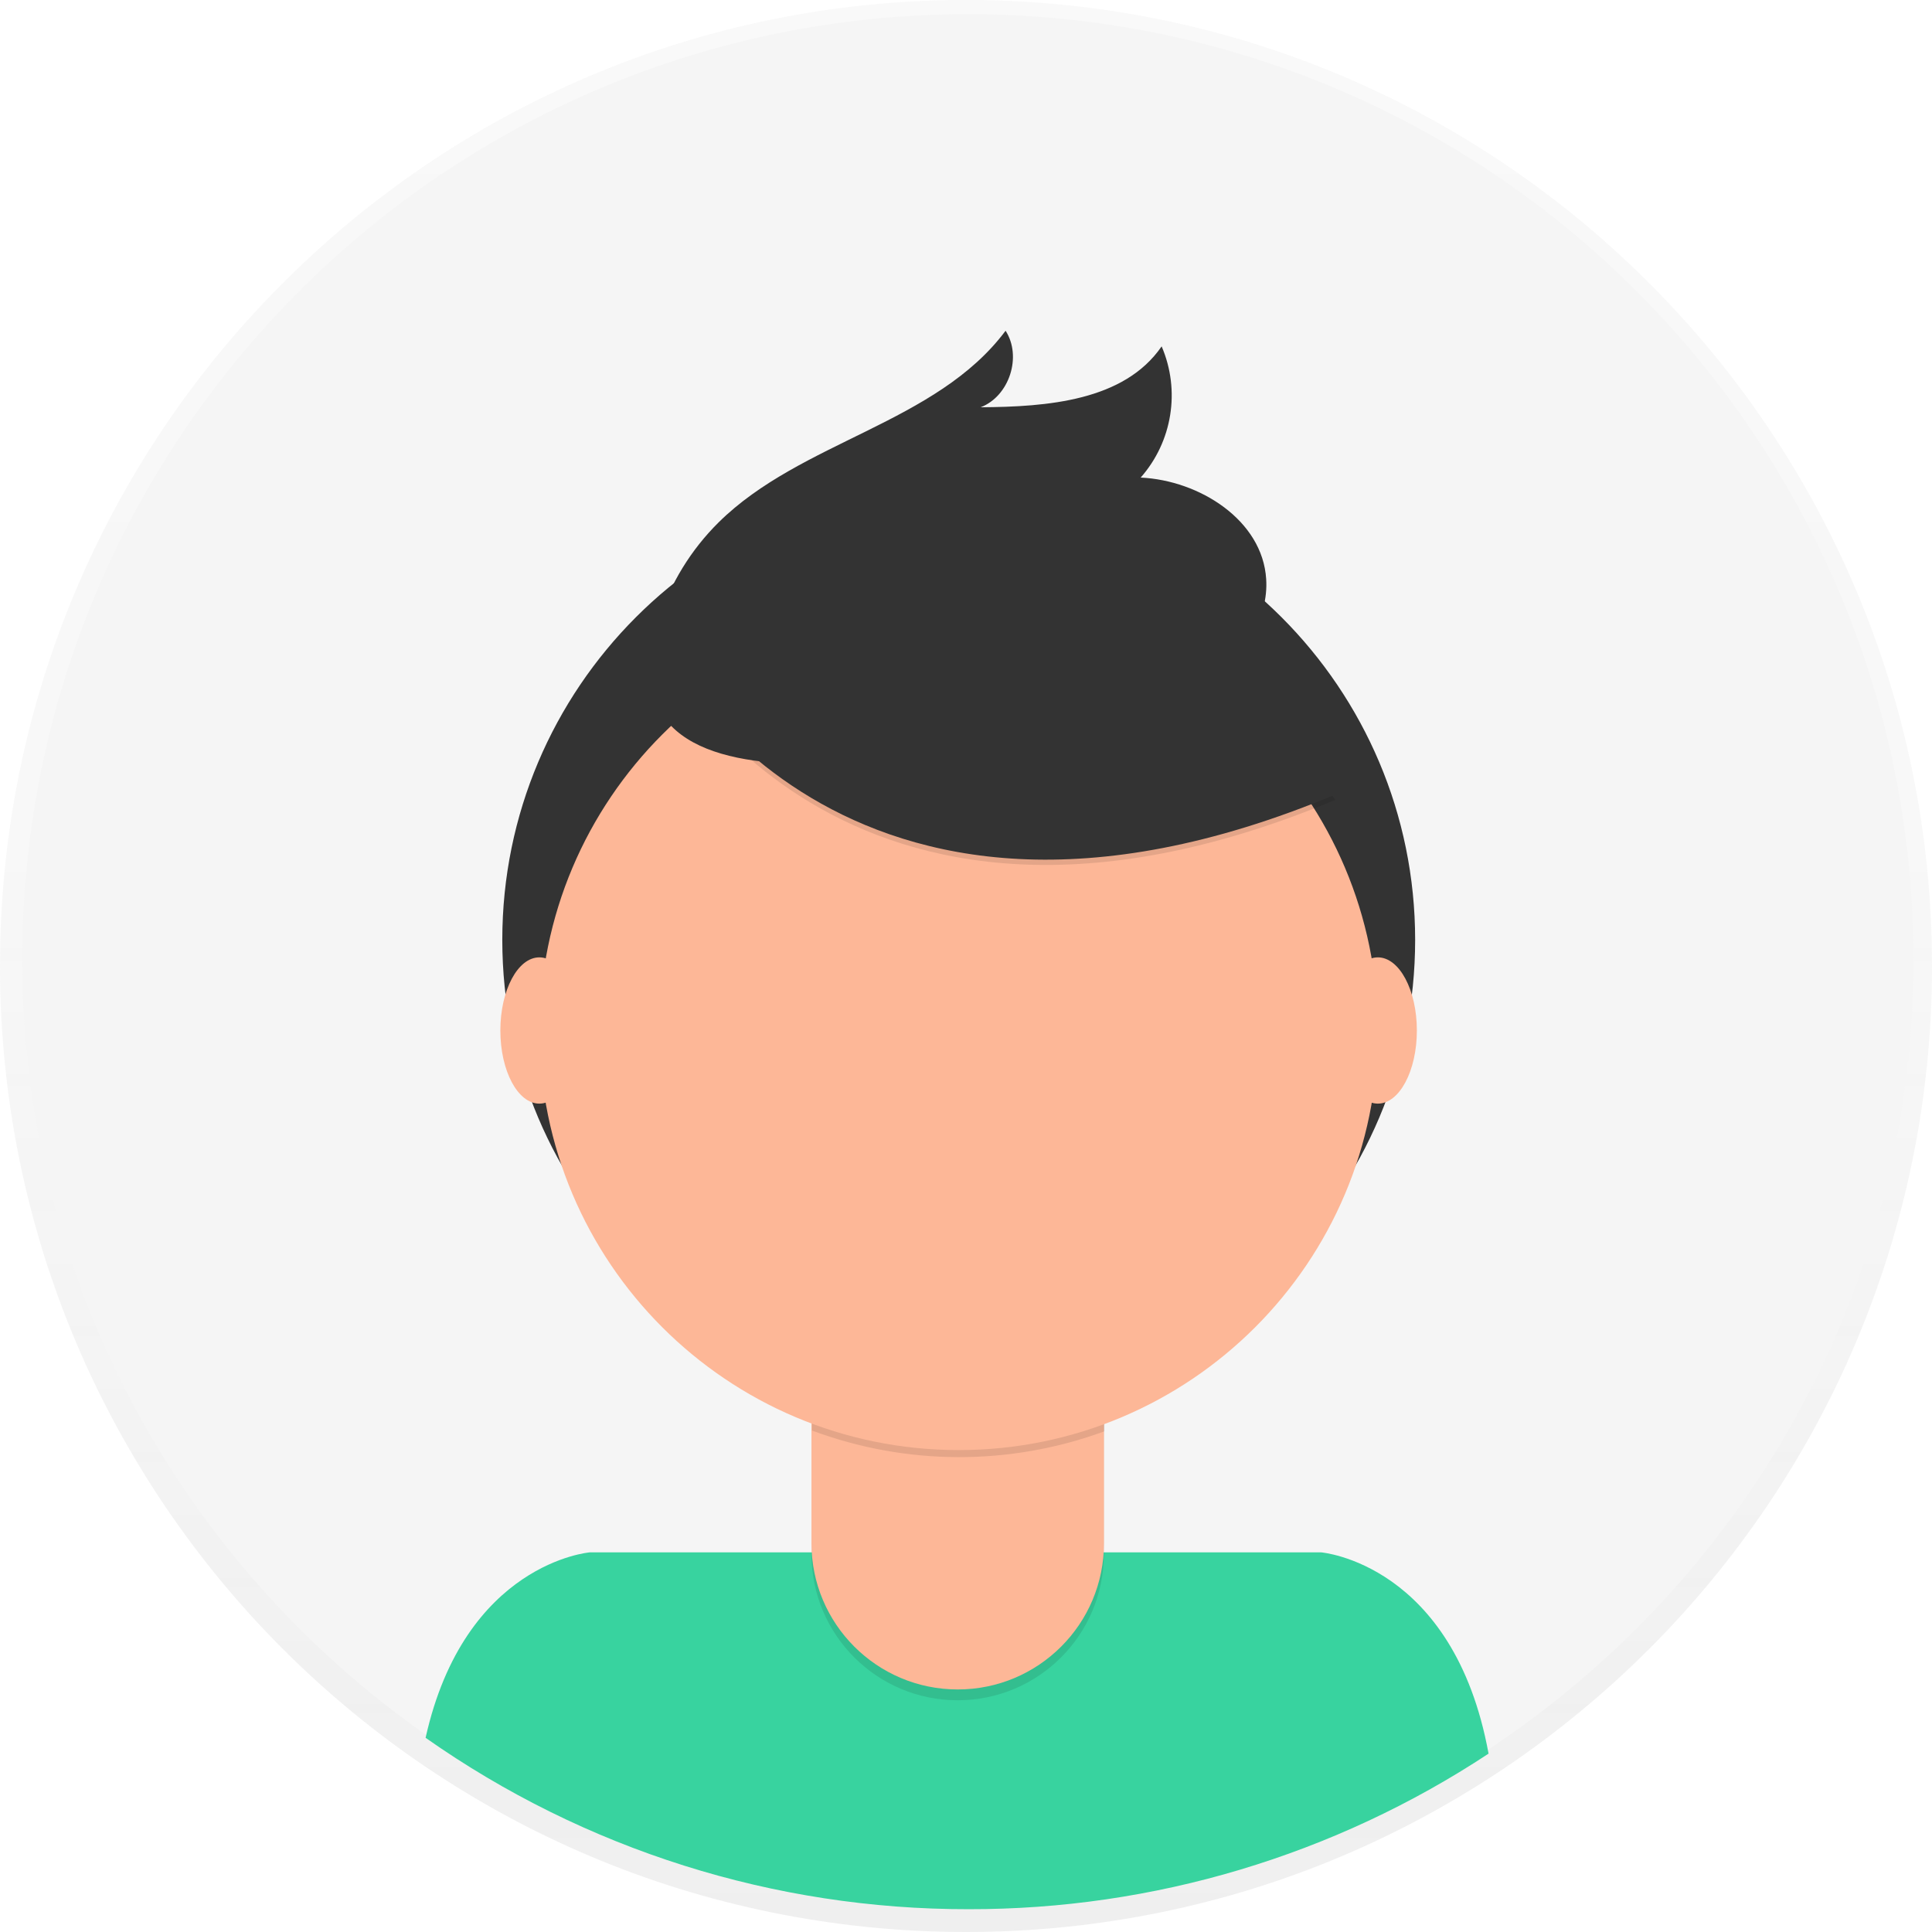
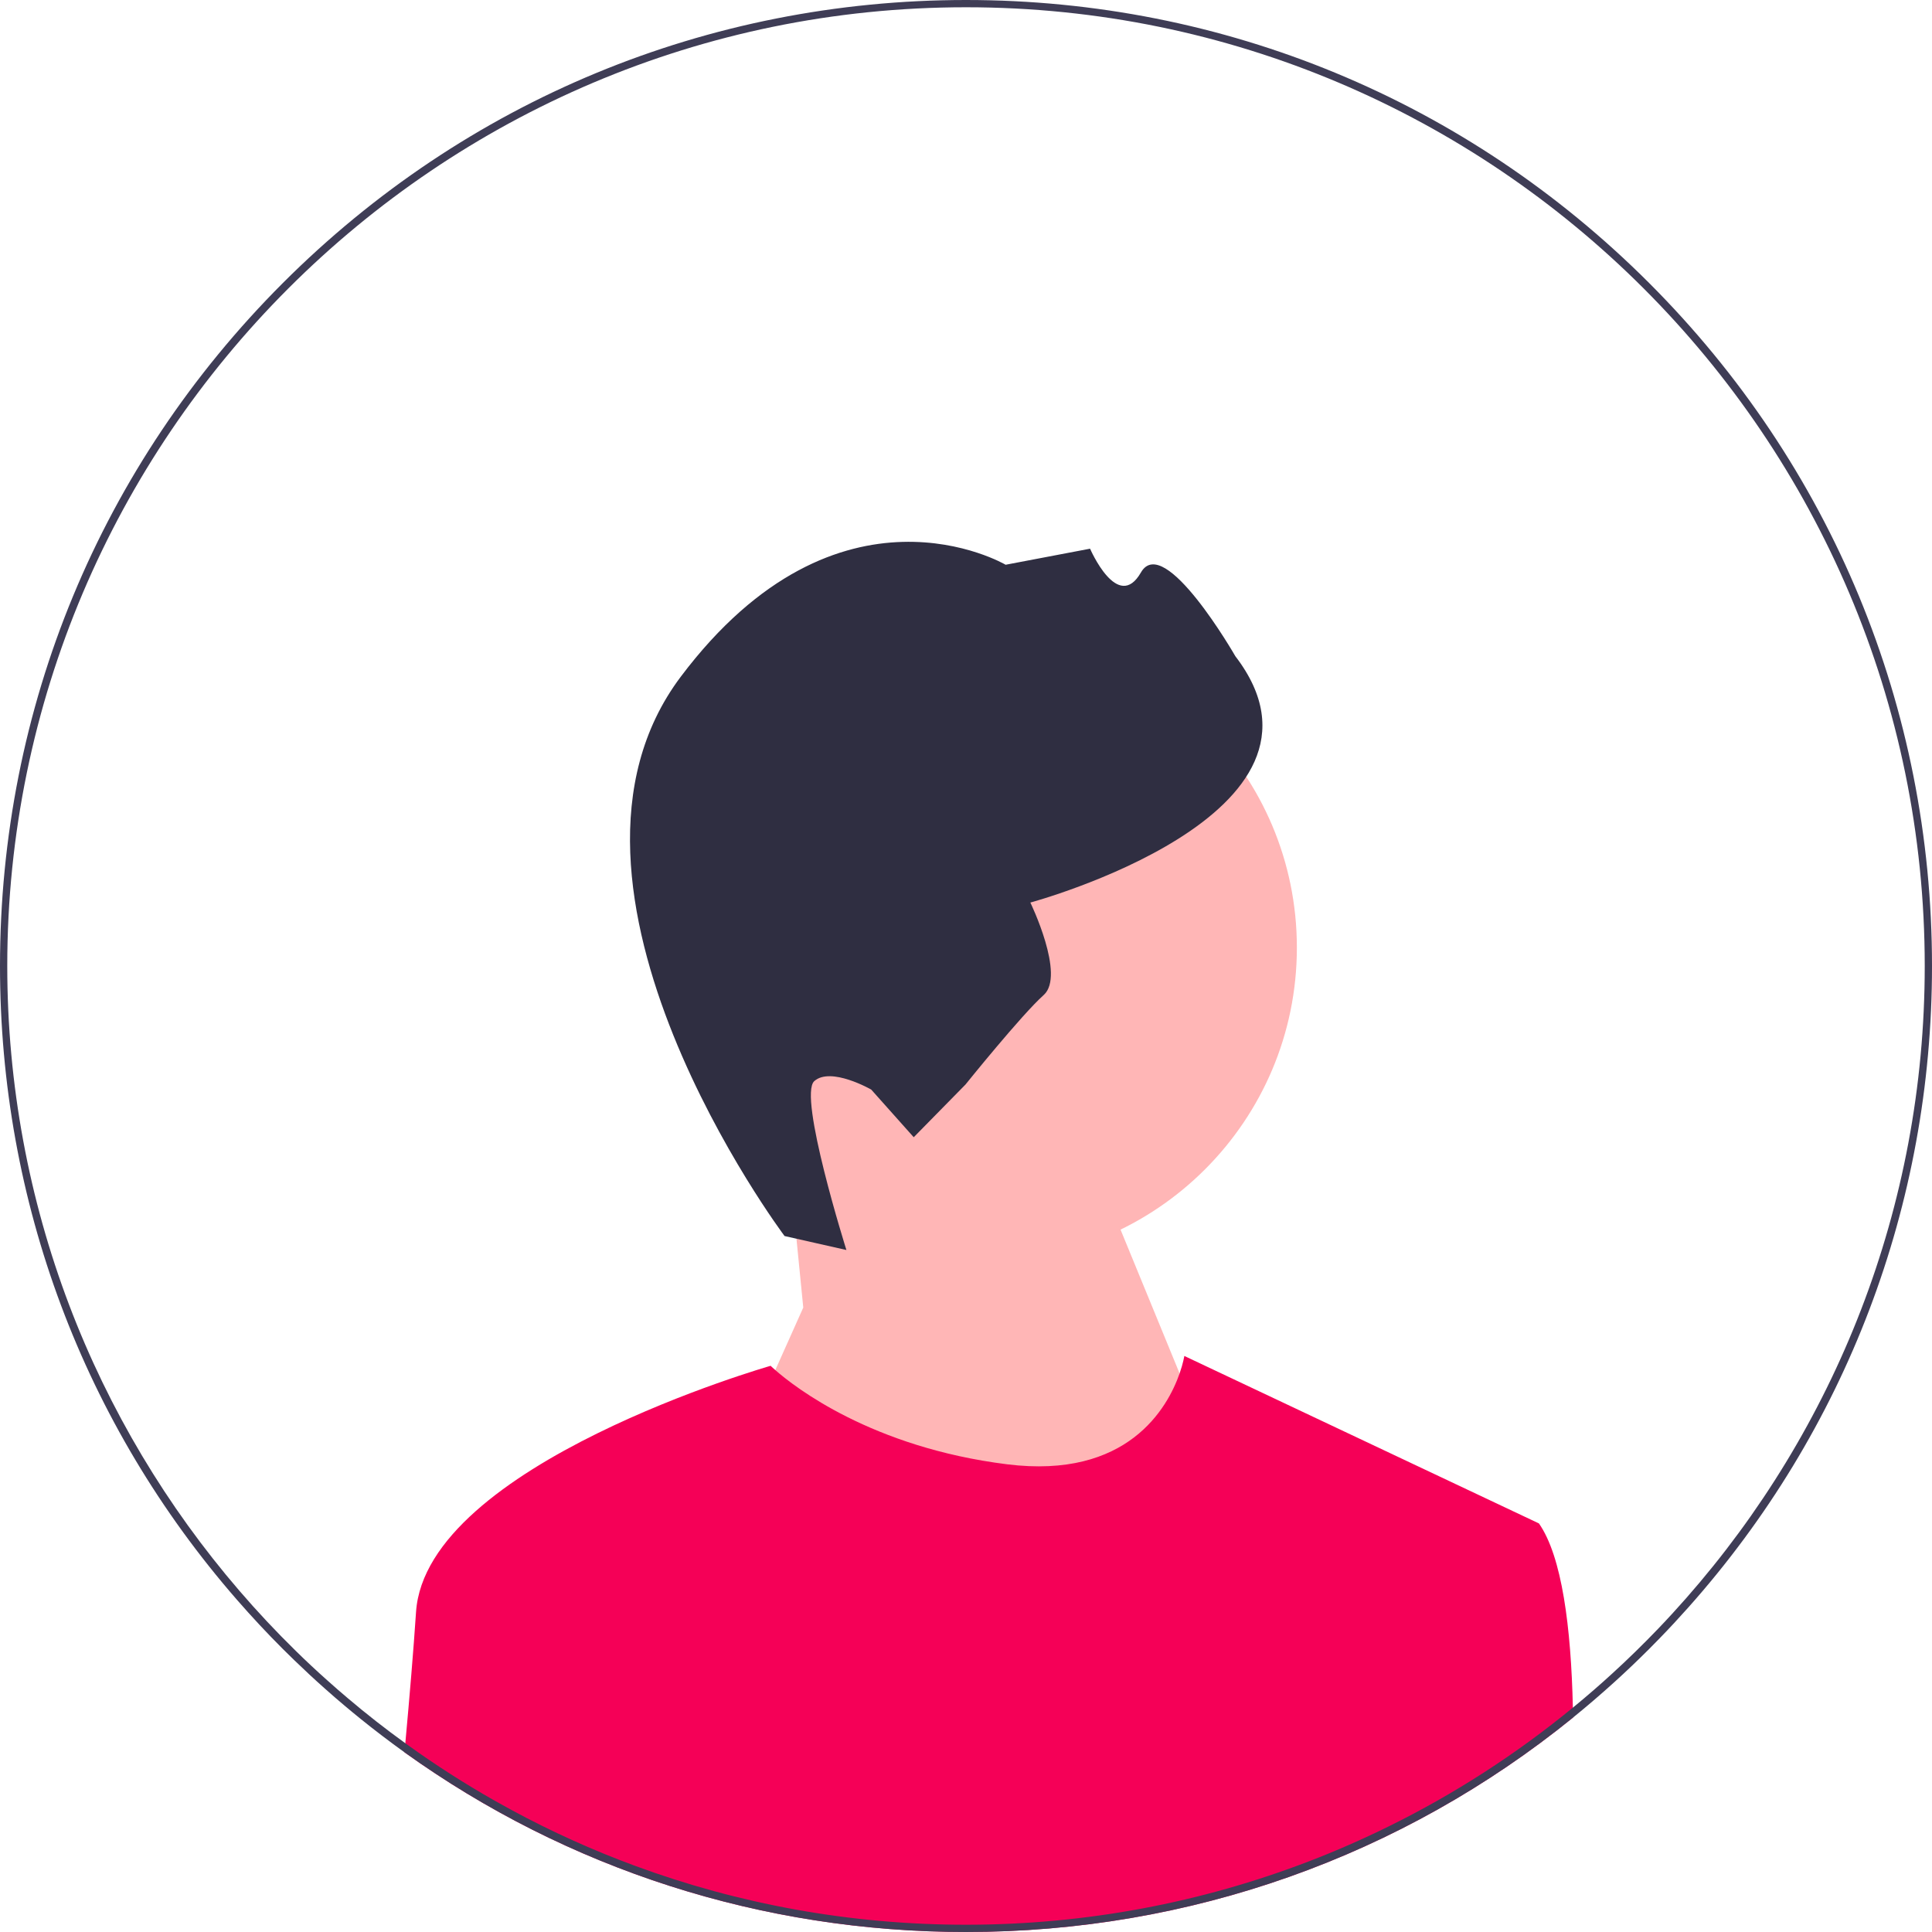
- <svg xmlns="http://www.w3.org/2000/svg" id="457bf273-24a3-4fd8-a857-e9b918267d6a" data-name="Layer 1" width="698" height="698" viewBox="0 0 698 698">
-   <defs>
-     <linearGradient id="b247946c-c62f-4d08-994a-4c3d64e1e98f" x1="349" y1="698" x2="349" gradientUnits="userSpaceOnUse">
-       <stop offset="0" stop-color="gray" stop-opacity="0.25" />
-       <stop offset="0.54" stop-color="gray" stop-opacity="0.12" />
-       <stop offset="1" stop-color="gray" stop-opacity="0.1" />
-     </linearGradient>
-   </defs>
-   <g opacity="0.5">
-     <circle cx="349" cy="349" r="349" fill="url(#b247946c-c62f-4d08-994a-4c3d64e1e98f)" />
-   </g>
-   <circle cx="349.68" cy="346.77" r="341.64" fill="#f5f5f5" />
-   <path d="M601,790.76a340,340,0,0,0,187.79-56.2c-12.59-68.8-60.5-72.72-60.5-72.72H464.09s-45.21,3.71-59.33,67A340.07,340.07,0,0,0,601,790.76Z" transform="translate(-251 -101)" fill="#38d39f" />
-   <circle cx="346.37" cy="339.57" r="164.9" fill="#333" />
-   <path d="M293.15,476.92H398.81a0,0,0,0,1,0,0v84.53A52.83,52.83,0,0,1,346,614.28h0a52.83,52.83,0,0,1-52.83-52.83V476.92a0,0,0,0,1,0,0Z" opacity="0.1" />
-   <path d="M296.5,473h99a3.35,3.35,0,0,1,3.35,3.35v81.18A52.83,52.83,0,0,1,346,610.37h0a52.83,52.83,0,0,1-52.83-52.83V476.35A3.35,3.35,0,0,1,296.5,473Z" fill="#fdb797" />
-   <path d="M544.34,617.82a152.07,152.07,0,0,0,105.66.29v-13H544.34Z" transform="translate(-251 -101)" opacity="0.1" />
-   <circle cx="346.37" cy="372.44" r="151.45" fill="#fdb797" />
-   <path d="M489.49,335.68S553.32,465.24,733.37,390l-41.92-65.73-74.31-26.67Z" transform="translate(-251 -101)" opacity="0.1" />
-   <path d="M489.49,333.78s63.83,129.56,243.88,54.3l-41.92-65.73-74.31-26.67Z" transform="translate(-251 -101)" fill="#333" />
-   <path d="M488.93,325a87.49,87.49,0,0,1,21.69-35.27c29.79-29.45,78.63-35.66,103.68-69.24,6,9.32,1.36,23.65-9,27.65,24-.16,51.81-2.26,65.38-22a44.89,44.89,0,0,1-7.57,47.4c21.27,1,44,15.4,45.34,36.65.92,14.16-8,27.56-19.59,35.68s-25.71,11.85-39.56,14.9C608.86,369.7,462.54,407.07,488.93,325Z" transform="translate(-251 -101)" fill="#333" />
-   <ellipse cx="194.86" cy="372.3" rx="14.09" ry="26.42" fill="#fdb797" />
-   <ellipse cx="497.8" cy="372.3" rx="14.09" ry="26.42" fill="#fdb797" />
+ <svg xmlns="http://www.w3.org/2000/svg" width="532" height="532" viewBox="0 0 532 532" role="img" artist="Katerina Limpitsouni" source="https://undraw.co/">
+   <circle cx="270.76" cy="260.934" r="86.349" fill="#ffb6b6" />
+   <polygon points="221.19 360.052 217.289 320.618 295.19 306.052 341.19 418.052 261.19 510.052 204.19 398.052 221.19 360.052" fill="#ffb6b6" />
+   <path d="m216.037,340.357l17.031,3.848s-13.388-42.455-8.844-46.508c4.544-4.053,15.68,2.333,15.68,2.333l11.702,13.12,14.254-14.512s15.475-19.242,21.534-24.646-3.673-25.464-3.673-25.464c0,0,89.892-24.239,56.443-67.84,0,0-19.611-34.185-25.997-23.049-6.386,11.136-14.002-6.55-14.002-6.55l-23.254,4.422s-45.894-27.06-89.453,30.83c-43.559,57.89,28.579,154.016,28.579,154.016h-0Z" fill="#2f2e41" />
+   <path d="m433.16,472.95c-47.19,38.26-105.57,59.05-167.16,59.05-56.24,0-109.81-17.34-154.62-49.48.08-.84.16-1.67.23-2.5,1.19-13,2.25-25.64,2.95-36.12,2.71-40.69,97.64-67.81,97.64-67.81,0,0,.43.43,1.29,1.18,5.24,4.6,26.51,21.28,63.81,25.94,33.26,4.16,44.21-15.57,47.52-25.02,1-2.88,1.3-4.81,1.3-4.81l97.64,46.11c6.37,9.1,8.86,28.7,9.35,50.73.02.91.04,1.81.05,2.73Z" fill="#F50057" />
+   <path d="m454.09,77.91C403.85,27.67,337.05,0,266,0S128.15,27.67,77.91,77.91C27.67,128.15,0,194.95,0,266c0,64.85,23.05,126.16,65.29,174.57,4.03,4.63,8.24,9.14,12.62,13.52,1.03,1.03,2.07,2.06,3.12,3.06,2.8,2.71,5.65,5.36,8.55,7.93,1.76,1.57,3.54,3.11,5.34,4.62,1.41,1.19,2.82,2.36,4.25,3.51.03.03.05.05.08.07,3.97,3.2,8.01,6.28,12.13,9.24,44.81,32.14,98.38,49.48,154.62,49.48,61.59,0,119.97-20.79,167.16-59.05,3.85-3.12,7.62-6.36,11.32-9.71,3.27-2.96,6.47-6.01,9.61-9.15.99-.99,1.98-1.99,2.95-3,2.7-2.78,5.32-5.61,7.88-8.48,43.37-48.72,67.08-110.84,67.08-176.61,0-71.05-27.67-137.85-77.91-188.09Zm10.18,362.21c-2.5,2.84-5.06,5.64-7.68,8.37-4.08,4.25-8.29,8.37-12.64,12.34-1.65,1.52-3.32,3-5.01,4.47-1.92,1.67-3.86,3.31-5.83,4.92-15.53,12.75-32.54,23.75-50.73,32.71-7.19,3.55-14.56,6.78-22.1,9.67-29.29,11.24-61.08,17.4-94.28,17.4-32.04,0-62.76-5.74-91.19-16.24-11.67-4.3-22.95-9.41-33.78-15.26-1.59-.86-3.17-1.73-4.74-2.62-8.26-4.68-16.25-9.79-23.92-15.31-.25-.18-.51-.37-.76-.55-5.46-3.94-10.77-8.09-15.9-12.45-1.88-1.59-3.74-3.2-5.57-4.85-2.98-2.65-5.9-5.38-8.75-8.18-5.4-5.29-10.56-10.8-15.49-16.53C26.09,391.77,2,331.65,2,266,2,120.43,120.43,2,266,2s264,118.43,264,264c0,66.66-24.83,127.62-65.73,174.12Z" fill="#3f3d56" />
</svg>
